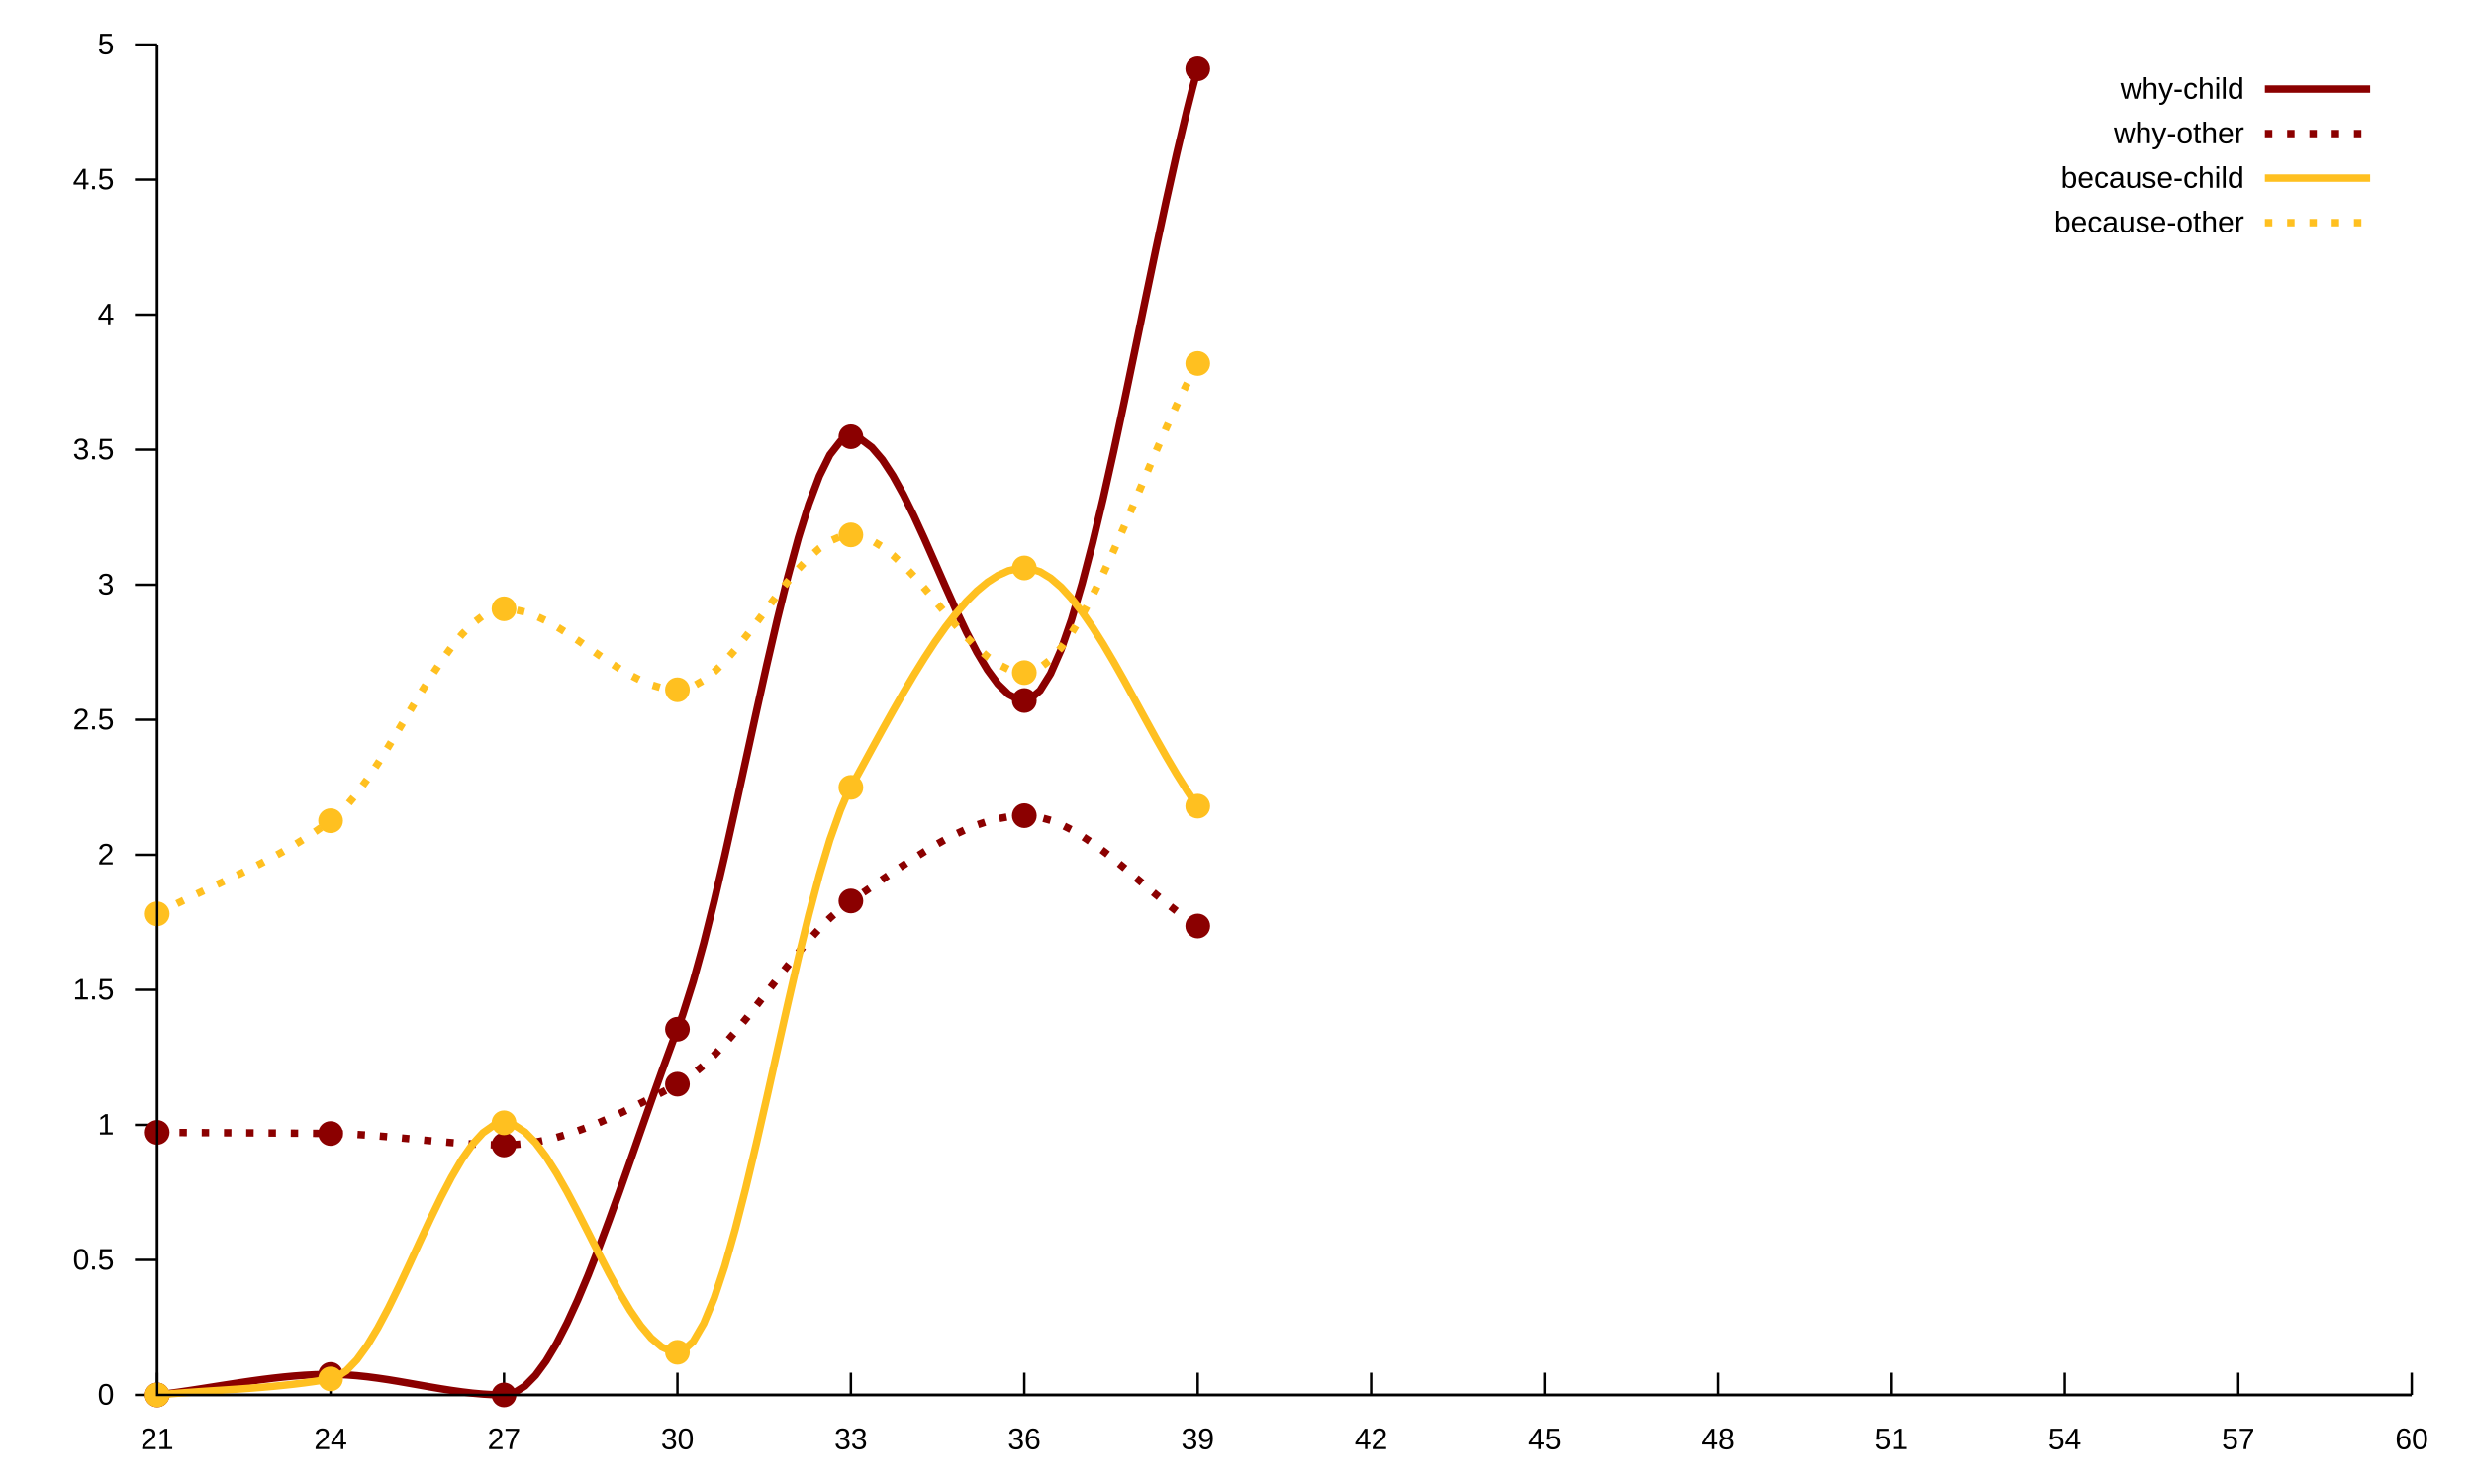
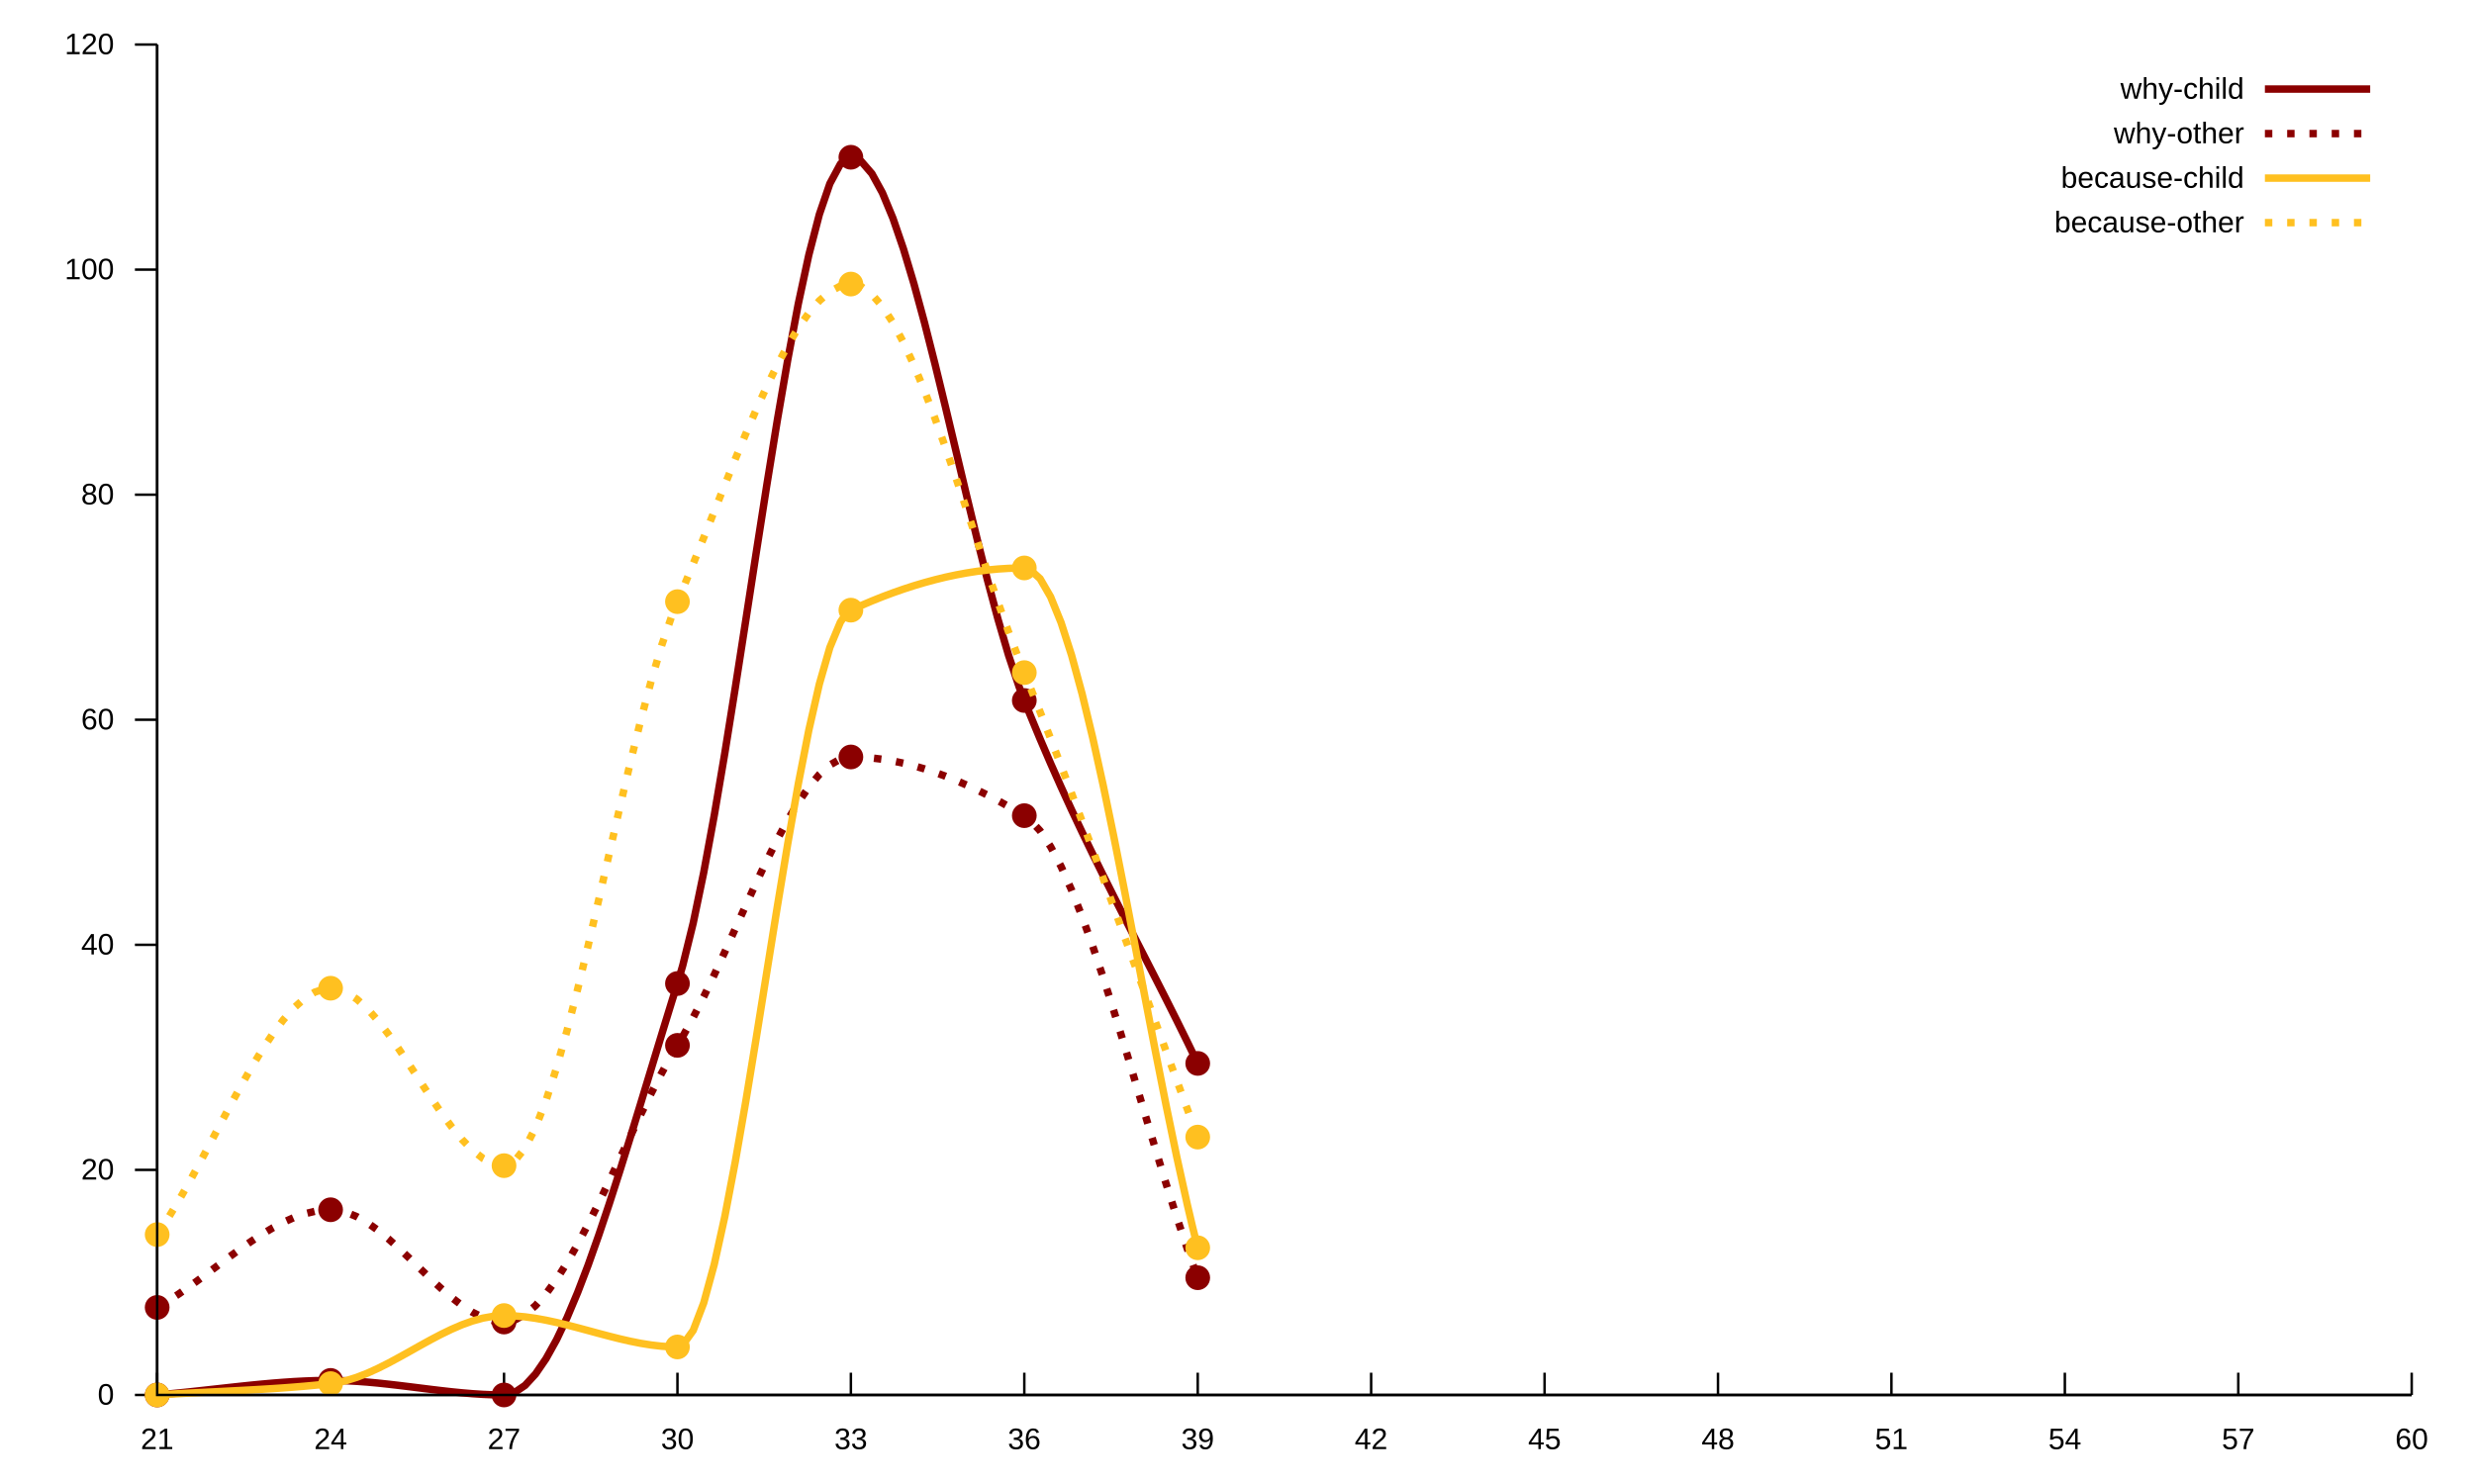
<svg xmlns="http://www.w3.org/2000/svg" xmlns:xlink="http://www.w3.org/1999/xlink" width="1000" height="600" viewBox="0 0 1000 600">
  <g id="gnuplot_canvas">
    <rect x="0" y="0" width="1000" height="600" fill="none" />
    <defs>
      <circle id="gpDot" r="0.5" stroke-width="0.5" stroke="currentColor" />
      <path id="gpPt0" stroke-width="0.222" stroke="currentColor" d="M-1,0 h2 M0,-1 v2" />
      <path id="gpPt1" stroke-width="0.222" stroke="currentColor" d="M-1,-1 L1,1 M1,-1 L-1,1" />
      <path id="gpPt2" stroke-width="0.222" stroke="currentColor" d="M-1,0 L1,0 M0,-1 L0,1 M-1,-1 L1,1 M-1,1 L1,-1" />
      <rect id="gpPt3" stroke-width="0.222" stroke="currentColor" x="-1" y="-1" width="2" height="2" />
      <rect id="gpPt4" stroke-width="0.222" stroke="currentColor" fill="currentColor" x="-1" y="-1" width="2" height="2" />
      <circle id="gpPt5" stroke-width="0.222" stroke="currentColor" cx="0" cy="0" r="1" />
      <use xlink:href="#gpPt5" id="gpPt6" fill="currentColor" stroke="none" />
      <path id="gpPt7" stroke-width="0.222" stroke="currentColor" d="M0,-1.33 L-1.33,0.67 L1.33,0.67 z" />
      <use xlink:href="#gpPt7" id="gpPt8" fill="currentColor" stroke="none" />
      <use xlink:href="#gpPt7" id="gpPt9" stroke="currentColor" transform="rotate(180)" />
      <use xlink:href="#gpPt9" id="gpPt10" fill="currentColor" stroke="none" />
      <use xlink:href="#gpPt3" id="gpPt11" stroke="currentColor" transform="rotate(45)" />
      <use xlink:href="#gpPt11" id="gpPt12" fill="currentColor" stroke="none" />
      <path id="gpPt13" stroke-width="0.222" stroke="currentColor" d="M0,1.330 L1.265,0.411 L0.782,-1.067 L-0.782,-1.076 L-1.265,0.411 z" />
      <use xlink:href="#gpPt13" id="gpPt14" fill="currentColor" stroke="none" />
      <filter id="textbox" filterUnits="objectBoundingBox" x="0" y="0" height="1" width="1">
        <feFlood flood-color="white" flood-opacity="1" result="bgnd" />
        <feComposite in="SourceGraphic" in2="bgnd" operator="atop" />
      </filter>
      <filter id="greybox" filterUnits="objectBoundingBox" x="0" y="0" height="1" width="1">
        <feFlood flood-color="lightgrey" flood-opacity="1" result="grey" />
        <feComposite in="SourceGraphic" in2="grey" operator="atop" />
      </filter>
    </defs>
    <g fill="none" color="white" stroke="black" stroke-width="1.00" stroke-linecap="butt" stroke-linejoin="miter">
</g>
    <g fill="none" color="black" stroke="currentColor" stroke-width="1.00" stroke-linecap="butt" stroke-linejoin="miter">
      <path stroke="black" d="M63.53,564.00 L54.53,564.00  " />
      <g transform="translate(46.14,567.90)" stroke="none" fill="black" font-family="Arial" font-size="12.00" text-anchor="end">
        <text>
          <tspan font-family="Arial"> 0</tspan>
        </text>
      </g>
    </g>
    <g fill="none" color="black" stroke="currentColor" stroke-width="1.00" stroke-linecap="butt" stroke-linejoin="miter">
-       <path stroke="black" d="M63.53,509.40 L54.53,509.40  " />
-       <g transform="translate(46.14,513.30)" stroke="none" fill="black" font-family="Arial" font-size="12.00" text-anchor="end">
-         <text>
-           <tspan font-family="Arial"> 0.5</tspan>
-         </text>
-       </g>
-     </g>
-     <g fill="none" color="black" stroke="currentColor" stroke-width="1.00" stroke-linecap="butt" stroke-linejoin="miter">
-       <path stroke="black" d="M63.53,454.80 L54.53,454.80  " />
-       <g transform="translate(46.14,458.70)" stroke="none" fill="black" font-family="Arial" font-size="12.00" text-anchor="end">
-         <text>
-           <tspan font-family="Arial"> 1</tspan>
-         </text>
-       </g>
-     </g>
-     <g fill="none" color="black" stroke="currentColor" stroke-width="1.00" stroke-linecap="butt" stroke-linejoin="miter">
-       <path stroke="black" d="M63.53,400.20 L54.53,400.20  " />
-       <g transform="translate(46.14,404.10)" stroke="none" fill="black" font-family="Arial" font-size="12.00" text-anchor="end">
-         <text>
-           <tspan font-family="Arial"> 1.5</tspan>
-         </text>
-       </g>
-     </g>
-     <g fill="none" color="black" stroke="currentColor" stroke-width="1.00" stroke-linecap="butt" stroke-linejoin="miter">
-       <path stroke="black" d="M63.53,345.60 L54.53,345.60  " />
-       <g transform="translate(46.14,349.50)" stroke="none" fill="black" font-family="Arial" font-size="12.00" text-anchor="end">
-         <text>
-           <tspan font-family="Arial"> 2</tspan>
+       <path stroke="black" d="M63.53,473.00 L54.53,473.00  " />
+       <g transform="translate(46.14,476.90)" stroke="none" fill="black" font-family="Arial" font-size="12.00" text-anchor="end">
+         <text>
+           <tspan font-family="Arial"> 20</tspan>
+         </text>
+       </g>
+     </g>
+     <g fill="none" color="black" stroke="currentColor" stroke-width="1.00" stroke-linecap="butt" stroke-linejoin="miter">
+       <path stroke="black" d="M63.53,382.00 L54.53,382.00  " />
+       <g transform="translate(46.14,385.90)" stroke="none" fill="black" font-family="Arial" font-size="12.00" text-anchor="end">
+         <text>
+           <tspan font-family="Arial"> 40</tspan>
        </text>
      </g>
    </g>
    <g fill="none" color="black" stroke="currentColor" stroke-width="1.00" stroke-linecap="butt" stroke-linejoin="miter">
      <path stroke="black" d="M63.53,291.00 L54.53,291.00  " />
      <g transform="translate(46.14,294.90)" stroke="none" fill="black" font-family="Arial" font-size="12.00" text-anchor="end">
        <text>
-           <tspan font-family="Arial"> 2.5</tspan>
-         </text>
-       </g>
-     </g>
-     <g fill="none" color="black" stroke="currentColor" stroke-width="1.00" stroke-linecap="butt" stroke-linejoin="miter">
-       <path stroke="black" d="M63.53,236.41 L54.53,236.41  " />
-       <g transform="translate(46.14,240.31)" stroke="none" fill="black" font-family="Arial" font-size="12.00" text-anchor="end">
-         <text>
-           <tspan font-family="Arial"> 3</tspan>
-         </text>
-       </g>
-     </g>
-     <g fill="none" color="black" stroke="currentColor" stroke-width="1.00" stroke-linecap="butt" stroke-linejoin="miter">
-       <path stroke="black" d="M63.53,181.81 L54.53,181.81  " />
-       <g transform="translate(46.14,185.71)" stroke="none" fill="black" font-family="Arial" font-size="12.00" text-anchor="end">
-         <text>
-           <tspan font-family="Arial"> 3.5</tspan>
-         </text>
-       </g>
-     </g>
-     <g fill="none" color="black" stroke="currentColor" stroke-width="1.00" stroke-linecap="butt" stroke-linejoin="miter">
-       <path stroke="black" d="M63.53,127.21 L54.53,127.21  " />
-       <g transform="translate(46.14,131.11)" stroke="none" fill="black" font-family="Arial" font-size="12.00" text-anchor="end">
-         <text>
-           <tspan font-family="Arial"> 4</tspan>
-         </text>
-       </g>
-     </g>
-     <g fill="none" color="black" stroke="currentColor" stroke-width="1.00" stroke-linecap="butt" stroke-linejoin="miter">
-       <path stroke="black" d="M63.53,72.61 L54.53,72.61  " />
-       <g transform="translate(46.14,76.51)" stroke="none" fill="black" font-family="Arial" font-size="12.00" text-anchor="end">
-         <text>
-           <tspan font-family="Arial"> 4.5</tspan>
+           <tspan font-family="Arial"> 60</tspan>
+         </text>
+       </g>
+     </g>
+     <g fill="none" color="black" stroke="currentColor" stroke-width="1.00" stroke-linecap="butt" stroke-linejoin="miter">
+       <path stroke="black" d="M63.53,200.01 L54.53,200.01  " />
+       <g transform="translate(46.14,203.91)" stroke="none" fill="black" font-family="Arial" font-size="12.00" text-anchor="end">
+         <text>
+           <tspan font-family="Arial"> 80</tspan>
+         </text>
+       </g>
+     </g>
+     <g fill="none" color="black" stroke="currentColor" stroke-width="1.00" stroke-linecap="butt" stroke-linejoin="miter">
+       <path stroke="black" d="M63.53,109.01 L54.53,109.01  " />
+       <g transform="translate(46.14,112.91)" stroke="none" fill="black" font-family="Arial" font-size="12.00" text-anchor="end">
+         <text>
+           <tspan font-family="Arial"> 100</tspan>
        </text>
      </g>
    </g>
    <g fill="none" color="black" stroke="currentColor" stroke-width="1.00" stroke-linecap="butt" stroke-linejoin="miter">
      <path stroke="black" d="M63.53,18.01 L54.53,18.01  " />
      <g transform="translate(46.14,21.91)" stroke="none" fill="black" font-family="Arial" font-size="12.00" text-anchor="end">
        <text>
-           <tspan font-family="Arial"> 5</tspan>
+           <tspan font-family="Arial"> 120</tspan>
        </text>
      </g>
    </g>
    <g fill="none" color="black" stroke="currentColor" stroke-width="1.00" stroke-linecap="butt" stroke-linejoin="miter">
      <path stroke="black" d="M63.53,564.00 L63.53,555.00  " />
      <g transform="translate(63.53,585.90)" stroke="none" fill="black" font-family="Arial" font-size="12.00" text-anchor="middle">
        <text>
          <tspan font-family="Arial"> 21</tspan>
        </text>
      </g>
    </g>
    <g fill="none" color="black" stroke="currentColor" stroke-width="1.00" stroke-linecap="butt" stroke-linejoin="miter">
      <path stroke="black" d="M133.63,564.00 L133.63,555.00  " />
      <g transform="translate(133.63,585.90)" stroke="none" fill="black" font-family="Arial" font-size="12.00" text-anchor="middle">
        <text>
          <tspan font-family="Arial"> 24</tspan>
        </text>
      </g>
    </g>
    <g fill="none" color="black" stroke="currentColor" stroke-width="1.00" stroke-linecap="butt" stroke-linejoin="miter">
      <path stroke="black" d="M203.73,564.00 L203.73,555.00  " />
      <g transform="translate(203.73,585.90)" stroke="none" fill="black" font-family="Arial" font-size="12.00" text-anchor="middle">
        <text>
          <tspan font-family="Arial"> 27</tspan>
        </text>
      </g>
    </g>
    <g fill="none" color="black" stroke="currentColor" stroke-width="1.00" stroke-linecap="butt" stroke-linejoin="miter">
      <path stroke="black" d="M273.83,564.00 L273.83,555.00  " />
      <g transform="translate(273.83,585.90)" stroke="none" fill="black" font-family="Arial" font-size="12.00" text-anchor="middle">
        <text>
          <tspan font-family="Arial"> 30</tspan>
        </text>
      </g>
    </g>
    <g fill="none" color="black" stroke="currentColor" stroke-width="1.00" stroke-linecap="butt" stroke-linejoin="miter">
      <path stroke="black" d="M343.93,564.00 L343.93,555.00  " />
      <g transform="translate(343.93,585.90)" stroke="none" fill="black" font-family="Arial" font-size="12.00" text-anchor="middle">
        <text>
          <tspan font-family="Arial"> 33</tspan>
        </text>
      </g>
    </g>
    <g fill="none" color="black" stroke="currentColor" stroke-width="1.00" stroke-linecap="butt" stroke-linejoin="miter">
      <path stroke="black" d="M414.03,564.00 L414.03,555.00  " />
      <g transform="translate(414.03,585.90)" stroke="none" fill="black" font-family="Arial" font-size="12.00" text-anchor="middle">
        <text>
          <tspan font-family="Arial"> 36</tspan>
        </text>
      </g>
    </g>
    <g fill="none" color="black" stroke="currentColor" stroke-width="1.00" stroke-linecap="butt" stroke-linejoin="miter">
      <path stroke="black" d="M484.13,564.00 L484.13,555.00  " />
      <g transform="translate(484.13,585.90)" stroke="none" fill="black" font-family="Arial" font-size="12.00" text-anchor="middle">
        <text>
          <tspan font-family="Arial"> 39</tspan>
        </text>
      </g>
    </g>
    <g fill="none" color="black" stroke="currentColor" stroke-width="1.00" stroke-linecap="butt" stroke-linejoin="miter">
      <path stroke="black" d="M554.22,564.00 L554.22,555.00  " />
      <g transform="translate(554.22,585.90)" stroke="none" fill="black" font-family="Arial" font-size="12.00" text-anchor="middle">
        <text>
          <tspan font-family="Arial"> 42</tspan>
        </text>
      </g>
    </g>
    <g fill="none" color="black" stroke="currentColor" stroke-width="1.00" stroke-linecap="butt" stroke-linejoin="miter">
      <path stroke="black" d="M624.32,564.00 L624.32,555.00  " />
      <g transform="translate(624.32,585.90)" stroke="none" fill="black" font-family="Arial" font-size="12.00" text-anchor="middle">
        <text>
          <tspan font-family="Arial"> 45</tspan>
        </text>
      </g>
    </g>
    <g fill="none" color="black" stroke="currentColor" stroke-width="1.00" stroke-linecap="butt" stroke-linejoin="miter">
      <path stroke="black" d="M694.42,564.00 L694.42,555.00  " />
      <g transform="translate(694.42,585.90)" stroke="none" fill="black" font-family="Arial" font-size="12.00" text-anchor="middle">
        <text>
          <tspan font-family="Arial"> 48</tspan>
        </text>
      </g>
    </g>
    <g fill="none" color="black" stroke="currentColor" stroke-width="1.00" stroke-linecap="butt" stroke-linejoin="miter">
      <path stroke="black" d="M764.52,564.00 L764.52,555.00  " />
      <g transform="translate(764.52,585.90)" stroke="none" fill="black" font-family="Arial" font-size="12.00" text-anchor="middle">
        <text>
          <tspan font-family="Arial"> 51</tspan>
        </text>
      </g>
    </g>
    <g fill="none" color="black" stroke="currentColor" stroke-width="1.00" stroke-linecap="butt" stroke-linejoin="miter">
      <path stroke="black" d="M834.62,564.00 L834.62,555.00  " />
      <g transform="translate(834.62,585.90)" stroke="none" fill="black" font-family="Arial" font-size="12.00" text-anchor="middle">
        <text>
          <tspan font-family="Arial"> 54</tspan>
        </text>
      </g>
    </g>
    <g fill="none" color="black" stroke="currentColor" stroke-width="1.00" stroke-linecap="butt" stroke-linejoin="miter">
      <path stroke="black" d="M904.72,564.00 L904.72,555.00  " />
      <g transform="translate(904.72,585.90)" stroke="none" fill="black" font-family="Arial" font-size="12.00" text-anchor="middle">
        <text>
          <tspan font-family="Arial"> 57</tspan>
        </text>
      </g>
    </g>
    <g fill="none" color="black" stroke="currentColor" stroke-width="1.00" stroke-linecap="butt" stroke-linejoin="miter">
      <path stroke="black" d="M974.82,564.00 L974.82,555.00  " />
      <g transform="translate(974.82,585.90)" stroke="none" fill="black" font-family="Arial" font-size="12.00" text-anchor="middle">
        <text>
          <tspan font-family="Arial"> 60</tspan>
        </text>
      </g>
    </g>
    <g fill="none" color="black" stroke="currentColor" stroke-width="1.00" stroke-linecap="butt" stroke-linejoin="miter">
</g>
    <g fill="none" color="black" stroke="currentColor" stroke-width="1.00" stroke-linecap="butt" stroke-linejoin="miter">
      <path stroke="black" d="M63.53,18.01 L63.53,564.00 L974.82,564.00 M974.82,18.01 M63.53,18.01  " />
    </g>
    <g fill="none" color="black" stroke="currentColor" stroke-width="1.00" stroke-linecap="butt" stroke-linejoin="miter">
</g>
    <g id="gnuplot_plot_1">
      <g fill="none" color="white" stroke="black" stroke-width="3.00" stroke-linecap="butt" stroke-linejoin="miter">
</g>
      <g fill="none" color="black" stroke="currentColor" stroke-width="3.00" stroke-linecap="butt" stroke-linejoin="miter">
        <g transform="translate(907.09,39.91)" stroke="none" fill="black" font-family="Arial" font-size="12.00" text-anchor="end">
          <text>
            <tspan font-family="Arial">why-child</tspan>
          </text>
        </g>
      </g>
      <g fill="none" color="black" stroke="currentColor" stroke-width="3.00" stroke-linecap="butt" stroke-linejoin="miter">
-         <path stroke="rgb(139,   0,   0)" d="M915.48,36.01 L958.04,36.01 M63.53,564.00 L67.78,563.47 L72.03,562.89 L76.28,562.27 L80.52,561.62 L84.77,560.95   L89.02,560.28 L93.27,559.62 L97.52,558.97 L101.77,558.35 L106.01,557.77 L110.26,557.24 L114.51,556.77 L118.76,556.37   L123.01,556.05 L127.26,555.83 L131.51,555.72 L133.63,555.70 L135.75,555.72 L140.00,555.89 L144.25,556.21 L148.50,556.66   L152.75,557.22 L157.00,557.85 L161.24,558.55 L165.49,559.29 L169.74,560.04 L173.99,560.79 L178.24,561.51 L182.49,562.18   L186.73,562.77 L190.98,563.28 L195.23,563.66 L199.48,563.91 L201.60,563.98 L203.73,564.00 L207.98,563.07 L212.23,560.37   L216.47,556.06 L220.72,550.28 L224.97,543.20 L229.22,534.95 L233.47,525.69 L237.72,515.57 L241.96,504.74 L246.21,493.35   L250.46,481.56 L254.71,469.50 L258.96,457.35 L263.21,445.23 L267.46,433.31 L271.70,421.74 L273.83,416.13 L275.95,410.27   L280.20,396.81 L284.45,381.35 L288.70,364.29 L292.95,346.02 L297.19,326.93 L301.44,307.43 L305.69,287.91 L309.94,268.77   L314.19,250.39 L318.44,233.18 L322.68,217.53 L326.93,203.85 L331.18,192.51 L335.43,183.92 L339.68,178.48 L341.80,177.06   L343.93,176.58 L348.18,177.71 L352.42,180.90 L356.67,185.87 L360.92,192.34 L365.17,200.02 L369.42,208.63 L373.67,217.87   L377.91,227.48 L382.16,237.15 L386.41,246.61 L390.66,255.57 L394.91,263.75 L399.16,270.86 L403.41,276.62 L407.65,280.74   L411.90,282.93 L414.03,283.22 L416.15,282.76 L420.40,279.19 L424.65,272.38 L428.90,262.67 L433.14,250.41 L437.39,235.92   L441.64,219.56 L445.89,201.67 L450.14,182.58 L454.39,162.63 L458.63,142.18 L462.88,121.55 L467.13,101.10 L471.38,81.16   L475.63,62.07 L479.88,44.17 L482.00,35.78 L484.13,27.81  " />
+         <path stroke="rgb(139,   0,   0)" d="M915.48,36.01 L958.04,36.01 M63.53,564.00 L67.78,563.62 L72.03,563.21 L76.28,562.77 L80.52,562.31 L84.77,561.84   L89.02,561.37 L93.27,560.90 L97.52,560.44 L101.77,560.00 L106.01,559.59 L110.26,559.21 L114.51,558.88 L118.76,558.59   L123.01,558.37 L127.26,558.21 L131.51,558.13 L133.63,558.12 L135.75,558.14 L140.00,558.26 L144.25,558.49 L148.50,558.80   L152.75,559.19 L157.00,559.65 L161.24,560.14 L165.49,560.66 L169.74,561.19 L173.99,561.72 L178.24,562.23 L182.49,562.71   L186.73,563.13 L190.98,563.49 L195.23,563.76 L199.48,563.94 L201.60,563.98 L203.73,564.00 L207.98,563.01 L212.23,560.13   L216.47,555.51 L220.72,549.30 L224.97,541.65 L229.22,532.70 L233.47,522.60 L237.72,511.50 L241.96,499.55 L246.21,486.89   L250.46,473.68 L254.71,460.06 L258.96,446.17 L263.21,432.17 L267.46,418.21 L271.70,404.42 L273.83,397.65 L275.95,390.41   L280.20,373.18 L284.45,352.73 L288.70,329.68 L292.95,304.62 L297.19,278.13 L301.44,250.82 L305.69,223.29 L309.94,196.13   L314.19,169.93 L318.44,145.29 L322.68,122.80 L326.93,103.07 L331.18,86.69 L335.43,74.25 L339.68,66.35 L341.80,64.28   L343.93,63.58 L348.18,65.30 L352.42,70.21 L356.67,77.96 L360.92,88.21 L365.17,100.60 L369.42,114.78 L373.67,130.40   L377.91,147.10 L382.16,164.54 L386.41,182.36 L390.66,200.21 L394.91,217.74 L399.16,234.60 L403.41,250.43 L407.65,264.89   L411.90,277.61 L414.03,283.22 L416.15,288.50 L420.40,298.75 L424.65,308.64 L428.90,318.19 L433.14,327.45 L437.39,336.46   L441.64,345.25 L445.89,353.87 L450.14,362.35 L454.39,370.73 L458.63,379.05 L462.88,387.36 L467.13,395.68 L471.38,404.06   L475.63,412.54 L479.88,421.16 L482.00,425.53 L484.13,429.95  " />
      </g>
    </g>
    <g id="gnuplot_plot_2">
      <g fill="none" color="black" stroke="currentColor" stroke-width="3.00" stroke-linecap="butt" stroke-linejoin="miter">
        <use xlink:href="#gpPt6" transform="translate(63.53,564.00) scale(4.50)" color="rgb(139,   0,   0)" />
-         <use xlink:href="#gpPt6" transform="translate(133.63,555.70) scale(4.50)" color="rgb(139,   0,   0)" />
+         <use xlink:href="#gpPt6" transform="translate(133.63,558.12) scale(4.50)" color="rgb(139,   0,   0)" />
        <use xlink:href="#gpPt6" transform="translate(203.73,564.00) scale(4.50)" color="rgb(139,   0,   0)" />
-         <use xlink:href="#gpPt6" transform="translate(273.83,416.13) scale(4.50)" color="rgb(139,   0,   0)" />
-         <use xlink:href="#gpPt6" transform="translate(343.93,176.58) scale(4.50)" color="rgb(139,   0,   0)" />
+         <use xlink:href="#gpPt6" transform="translate(273.83,397.65) scale(4.50)" color="rgb(139,   0,   0)" />
+         <use xlink:href="#gpPt6" transform="translate(343.93,63.58) scale(4.50)" color="rgb(139,   0,   0)" />
        <use xlink:href="#gpPt6" transform="translate(414.03,283.22) scale(4.50)" color="rgb(139,   0,   0)" />
-         <use xlink:href="#gpPt6" transform="translate(484.13,27.81) scale(4.50)" color="rgb(139,   0,   0)" />
+         <use xlink:href="#gpPt6" transform="translate(484.13,429.95) scale(4.50)" color="rgb(139,   0,   0)" />
      </g>
    </g>
    <g id="gnuplot_plot_3">
      <g fill="none" color="black" stroke="currentColor" stroke-width="3.00" stroke-linecap="butt" stroke-linejoin="miter">
        <g transform="translate(907.09,57.91)" stroke="none" fill="black" font-family="Arial" font-size="12.00" text-anchor="end">
          <text>
            <tspan font-family="Arial">why-other</tspan>
          </text>
        </g>
      </g>
      <g fill="none" color="black" stroke="currentColor" stroke-width="3.00" stroke-linecap="butt" stroke-linejoin="miter">
-         <path stroke="rgb(139,   0,   0)" stroke-dasharray="3.0,6.0" d="M915.48,54.01 L958.04,54.01 M63.53,457.83 L67.78,457.86 L72.03,457.89 L76.28,457.91 L80.52,457.93 L84.77,457.95   L89.02,457.97 L93.27,457.99 L97.52,458.01 L101.77,458.03 L106.01,458.06 L110.26,458.08 L114.51,458.11 L118.76,458.15   L123.01,458.18 L127.26,458.22 L131.51,458.27 L133.63,458.29 L135.75,458.33 L140.00,458.46 L144.25,458.67 L148.50,458.94   L152.75,459.26 L157.00,459.61 L161.24,460.00 L165.49,460.40 L169.74,460.81 L173.99,461.21 L178.24,461.59 L182.49,461.95   L186.73,462.26 L190.98,462.53 L195.23,462.73 L199.48,462.86 L201.60,462.90 L203.73,462.91 L207.98,462.78 L212.23,462.39   L216.47,461.77 L220.72,460.92 L224.97,459.87 L229.22,458.63 L233.47,457.22 L237.72,455.66 L241.96,453.95 L246.21,452.12   L250.46,450.18 L254.71,448.16 L258.96,446.06 L263.21,443.90 L267.46,441.70 L271.70,439.47 L273.83,438.35 L275.95,437.14   L280.20,434.21 L284.45,430.66 L288.70,426.58 L292.95,422.06 L297.19,417.18 L301.44,412.02 L305.69,406.68 L309.94,401.23   L314.19,395.77 L318.44,390.38 L322.68,385.15 L326.93,380.15 L331.18,375.48 L335.43,371.23 L339.68,367.47 L341.80,365.80   L343.93,364.29 L348.18,361.41 L352.42,358.49 L356.67,355.55 L360.92,352.64 L365.17,349.78 L369.42,346.99 L373.67,344.31   L377.91,341.76 L382.16,339.38 L386.41,337.20 L390.66,335.24 L394.91,333.53 L399.16,332.11 L403.41,331.00 L407.65,330.23   L411.90,329.83 L414.03,329.78 L416.15,329.86 L420.40,330.48 L424.65,331.67 L428.90,333.37 L433.14,335.51 L437.39,338.04   L441.64,340.90 L445.89,344.03 L450.14,347.36 L454.39,350.85 L458.63,354.42 L462.88,358.03 L467.13,361.60 L471.38,365.09   L475.63,368.42 L479.88,371.55 L482.00,373.02 L484.13,374.41  " />
+         <path stroke="rgb(139,   0,   0)" stroke-dasharray="3.0,6.0" d="M915.48,54.01 L958.04,54.01 M63.53,528.61 L67.78,526.08 L72.03,523.32 L76.28,520.36 L80.52,517.28 L84.77,514.12   L89.02,510.93 L93.27,507.77 L97.52,504.68 L101.77,501.73 L106.01,498.97 L110.26,496.44 L114.51,494.20 L118.76,492.30   L123.01,490.80 L127.26,489.75 L131.51,489.20 L133.63,489.12 L135.75,489.25 L140.00,490.18 L144.25,491.93 L148.50,494.38   L152.75,497.41 L157.00,500.89 L161.24,504.71 L165.49,508.73 L169.74,512.85 L173.99,516.94 L178.24,520.87 L182.49,524.54   L186.73,527.81 L190.98,530.56 L195.23,532.68 L199.48,534.04 L201.60,534.39 L203.73,534.51 L207.98,533.73 L212.23,531.46   L216.47,527.85 L220.72,523.06 L224.97,517.23 L229.22,510.50 L233.47,503.03 L237.72,494.95 L241.96,486.42 L246.21,477.57   L250.46,468.57 L254.71,459.54 L258.96,450.65 L263.21,442.03 L267.46,433.83 L271.70,426.20 L273.83,422.65 L275.95,419.08   L280.20,411.35 L284.45,402.97 L288.70,394.10 L292.95,384.89 L297.19,375.50 L301.44,366.10 L305.69,356.83 L309.94,347.87   L314.19,339.37 L318.44,331.48 L322.68,324.37 L326.93,318.20 L331.18,313.12 L335.43,309.30 L339.68,306.89 L341.80,306.26   L343.93,306.05 L348.18,306.15 L352.42,306.46 L356.67,306.98 L360.92,307.68 L365.17,308.57 L369.42,309.63 L373.67,310.87   L377.91,312.27 L382.16,313.83 L386.41,315.54 L390.66,317.39 L394.91,319.37 L399.16,321.48 L403.41,323.71 L407.65,326.06   L411.90,328.51 L414.03,329.78 L416.15,331.32 L420.40,335.89 L424.65,342.30 L428.90,350.35 L433.14,359.86 L437.39,370.61   L441.64,382.44 L445.89,395.13 L450.14,408.50 L454.39,422.35 L458.63,436.49 L462.88,450.73 L467.13,464.87 L471.38,478.72   L475.63,492.09 L479.88,504.78 L482.00,510.81 L484.13,516.60  " />
      </g>
    </g>
    <g id="gnuplot_plot_4">
      <g fill="none" color="black" stroke="currentColor" stroke-width="3.00" stroke-linecap="butt" stroke-linejoin="miter">
-         <use xlink:href="#gpPt6" transform="translate(63.53,457.83) scale(4.50)" color="rgb(139,   0,   0)" />
-         <use xlink:href="#gpPt6" transform="translate(133.63,458.29) scale(4.50)" color="rgb(139,   0,   0)" />
-         <use xlink:href="#gpPt6" transform="translate(203.73,462.91) scale(4.50)" color="rgb(139,   0,   0)" />
-         <use xlink:href="#gpPt6" transform="translate(273.83,438.35) scale(4.50)" color="rgb(139,   0,   0)" />
-         <use xlink:href="#gpPt6" transform="translate(343.93,364.29) scale(4.50)" color="rgb(139,   0,   0)" />
+         <use xlink:href="#gpPt6" transform="translate(63.53,528.61) scale(4.50)" color="rgb(139,   0,   0)" />
+         <use xlink:href="#gpPt6" transform="translate(133.63,489.12) scale(4.50)" color="rgb(139,   0,   0)" />
+         <use xlink:href="#gpPt6" transform="translate(203.73,534.51) scale(4.50)" color="rgb(139,   0,   0)" />
+         <use xlink:href="#gpPt6" transform="translate(273.83,422.65) scale(4.50)" color="rgb(139,   0,   0)" />
+         <use xlink:href="#gpPt6" transform="translate(343.93,306.05) scale(4.50)" color="rgb(139,   0,   0)" />
        <use xlink:href="#gpPt6" transform="translate(414.03,329.78) scale(4.50)" color="rgb(139,   0,   0)" />
-         <use xlink:href="#gpPt6" transform="translate(484.13,374.41) scale(4.50)" color="rgb(139,   0,   0)" />
+         <use xlink:href="#gpPt6" transform="translate(484.13,516.60) scale(4.50)" color="rgb(139,   0,   0)" />
      </g>
    </g>
    <g id="gnuplot_plot_5">
      <g fill="none" color="black" stroke="currentColor" stroke-width="3.00" stroke-linecap="butt" stroke-linejoin="miter">
        <g transform="translate(907.09,75.91)" stroke="none" fill="black" font-family="Arial" font-size="12.00" text-anchor="end">
          <text>
            <tspan font-family="Arial">because-child</tspan>
          </text>
        </g>
      </g>
      <g fill="none" color="black" stroke="currentColor" stroke-width="3.00" stroke-linecap="butt" stroke-linejoin="miter">
-         <path stroke="rgb(255, 192,  32)" d="M915.48,72.01 L958.04,72.01 M63.53,564.00 L67.78,563.63 L72.03,563.29 L76.28,562.98 L80.52,562.68 L84.77,562.40   L89.02,562.13 L93.27,561.84 L97.52,561.55 L101.77,561.24 L106.01,560.90 L110.26,560.53 L114.51,560.11 L118.76,559.65   L123.01,559.13 L127.26,558.54 L131.51,557.88 L133.63,557.52 L135.75,556.90 L140.00,554.20 L144.25,549.78 L148.50,543.92   L152.75,536.86 L157.00,528.87 L161.24,520.21 L165.49,511.14 L169.74,501.91 L173.99,492.80 L178.24,484.06 L182.49,475.95   L186.73,468.72 L190.98,462.66 L195.23,458.00 L199.48,455.01 L201.60,454.23 L203.73,453.96 L207.98,454.94 L212.23,457.72   L216.47,462.05 L220.72,467.67 L224.97,474.36 L229.22,481.84 L233.47,489.89 L237.72,498.24 L241.96,506.66 L246.21,514.89   L250.46,522.69 L254.71,529.81 L258.96,535.99 L263.21,541.00 L267.46,544.59 L271.70,546.50 L273.83,546.75 L275.95,546.24   L280.20,542.39 L284.45,535.09 L288.70,524.80 L292.95,511.96 L297.19,496.99 L301.44,480.35 L305.69,462.47 L309.94,443.79   L314.19,424.76 L318.44,405.80 L322.68,387.36 L326.93,369.88 L331.18,353.80 L335.43,339.55 L339.68,327.59 L341.80,322.60   L343.93,318.34 L348.18,310.57 L352.42,302.78 L356.67,295.05 L360.92,287.45 L365.17,280.03 L369.42,272.86 L373.67,266.02   L377.91,259.56 L382.16,253.55 L386.41,248.07 L390.66,243.16 L394.91,238.91 L399.16,235.38 L403.41,232.64 L407.65,230.74   L411.90,229.76 L414.03,229.63 L416.15,229.81 L420.40,231.15 L424.65,233.72 L428.90,237.38 L433.14,242.01 L437.39,247.47   L441.64,253.64 L445.89,260.38 L450.14,267.58 L454.39,275.10 L458.63,282.82 L462.88,290.59 L467.13,298.31 L471.38,305.83   L475.63,313.02 L479.88,319.77 L482.00,322.94 L484.13,325.94  " />
+         <path stroke="rgb(255, 192,  32)" d="M915.48,72.01 L958.04,72.01 M63.53,564.00 L67.78,563.73 L72.03,563.49 L76.28,563.25 L80.52,563.03 L84.77,562.82   L89.02,562.61 L93.27,562.39 L97.52,562.17 L101.77,561.94 L106.01,561.69 L110.26,561.43 L114.51,561.14 L118.76,560.82   L123.01,560.47 L127.26,560.08 L131.51,559.65 L133.63,559.41 L135.75,559.12 L140.00,558.18 L144.25,556.85 L148.50,555.19   L152.75,553.26 L157.00,551.12 L161.24,548.83 L165.49,546.47 L169.74,544.08 L173.99,541.74 L178.24,539.51 L182.49,537.45   L186.73,535.62 L190.98,534.09 L195.23,532.92 L199.48,532.17 L201.60,531.97 L203.73,531.90 L207.98,532.04 L212.23,532.42   L216.47,533.01 L220.72,533.78 L224.97,534.69 L229.22,535.72 L233.47,536.82 L237.72,537.96 L241.96,539.11 L246.21,540.23   L250.46,541.30 L254.71,542.27 L258.96,543.12 L263.21,543.80 L267.46,544.29 L271.70,544.56 L273.83,544.59 L275.95,543.81   L280.20,537.89 L284.45,526.77 L288.70,511.21 L292.95,491.95 L297.19,469.75 L301.44,445.35 L305.69,419.53 L309.94,393.02   L314.19,366.58 L318.44,340.96 L322.68,316.92 L326.93,295.21 L331.18,276.58 L335.43,261.78 L339.68,251.56 L341.80,248.41   L343.93,246.69 L348.18,244.78 L352.42,242.98 L356.67,241.27 L360.92,239.68 L365.17,238.19 L369.42,236.81 L373.67,235.55   L377.91,234.40 L382.16,233.36 L386.41,232.45 L390.66,231.66 L394.91,231.00 L399.16,230.46 L403.41,230.06 L407.65,229.79   L411.90,229.65 L414.03,229.63 L416.15,230.13 L420.40,233.97 L424.65,241.30 L428.90,251.74 L433.14,264.94 L437.39,280.53   L441.64,298.14 L445.89,317.40 L450.14,337.94 L454.39,359.40 L458.63,381.41 L462.88,403.61 L467.13,425.62 L471.38,447.08   L475.63,467.62 L479.88,486.88 L482.00,495.91 L484.13,504.49  " />
      </g>
    </g>
    <g id="gnuplot_plot_6">
      <g fill="none" color="black" stroke="currentColor" stroke-width="3.00" stroke-linecap="butt" stroke-linejoin="miter">
        <use xlink:href="#gpPt6" transform="translate(63.53,564.00) scale(4.50)" color="rgb(255, 192,  32)" />
-         <use xlink:href="#gpPt6" transform="translate(133.63,557.52) scale(4.50)" color="rgb(255, 192,  32)" />
-         <use xlink:href="#gpPt6" transform="translate(203.73,453.96) scale(4.50)" color="rgb(255, 192,  32)" />
-         <use xlink:href="#gpPt6" transform="translate(273.83,546.75) scale(4.50)" color="rgb(255, 192,  32)" />
-         <use xlink:href="#gpPt6" transform="translate(343.93,318.34) scale(4.50)" color="rgb(255, 192,  32)" />
+         <use xlink:href="#gpPt6" transform="translate(133.63,559.41) scale(4.50)" color="rgb(255, 192,  32)" />
+         <use xlink:href="#gpPt6" transform="translate(203.73,531.90) scale(4.50)" color="rgb(255, 192,  32)" />
+         <use xlink:href="#gpPt6" transform="translate(273.83,544.59) scale(4.50)" color="rgb(255, 192,  32)" />
+         <use xlink:href="#gpPt6" transform="translate(343.93,246.69) scale(4.50)" color="rgb(255, 192,  32)" />
        <use xlink:href="#gpPt6" transform="translate(414.03,229.63) scale(4.50)" color="rgb(255, 192,  32)" />
-         <use xlink:href="#gpPt6" transform="translate(484.13,325.94) scale(4.50)" color="rgb(255, 192,  32)" />
+         <use xlink:href="#gpPt6" transform="translate(484.13,504.49) scale(4.50)" color="rgb(255, 192,  32)" />
      </g>
    </g>
    <g id="gnuplot_plot_7">
      <g fill="none" color="black" stroke="currentColor" stroke-width="3.00" stroke-linecap="butt" stroke-linejoin="miter">
        <g transform="translate(907.09,93.91)" stroke="none" fill="black" font-family="Arial" font-size="12.00" text-anchor="end">
          <text>
            <tspan font-family="Arial">because-other</tspan>
          </text>
        </g>
      </g>
      <g fill="none" color="black" stroke="currentColor" stroke-width="3.00" stroke-linecap="butt" stroke-linejoin="miter">
-         <path stroke="rgb(255, 192,  32)" stroke-dasharray="3.0,6.0" d="M915.48,90.01 L958.04,90.01 M63.53,369.48 L67.78,367.25 L72.03,365.11 L76.28,363.03 L80.52,361.01 L84.77,359.01   L89.02,357.02 L93.27,355.03 L97.52,353.00 L101.77,350.93 L106.01,348.79 L110.26,346.55 L114.51,344.21 L118.76,341.75   L123.01,339.14 L127.26,336.36 L131.51,333.39 L133.63,331.83 L135.75,330.11 L140.00,325.90 L144.25,320.82 L148.50,315.01   L152.75,308.64 L157.00,301.86 L161.24,294.84 L165.49,287.74 L169.74,280.70 L173.99,273.90 L178.24,267.49 L182.49,261.63   L186.73,256.47 L190.98,252.19 L195.23,248.93 L199.48,246.86 L201.60,246.32 L203.73,246.14 L207.98,246.48 L212.23,247.46   L216.47,248.99 L220.72,250.98 L224.97,253.34 L229.22,255.98 L233.47,258.82 L237.72,261.77 L241.96,264.74 L246.21,267.65   L250.46,270.40 L254.71,272.91 L258.96,275.09 L263.21,276.86 L267.46,278.13 L271.70,278.80 L273.83,278.89 L275.95,278.72   L280.20,277.43 L284.45,275.01 L288.70,271.63 L292.95,267.46 L297.19,262.65 L301.44,257.39 L305.69,251.84 L309.94,246.16   L314.19,240.52 L318.44,235.09 L322.68,230.04 L326.93,225.53 L331.18,221.73 L335.43,218.81 L339.68,216.93 L341.80,216.44   L343.93,216.27 L348.18,216.86 L352.42,218.53 L356.67,221.12 L360.92,224.50 L365.17,228.51 L369.42,233.00 L373.67,237.83   L377.91,242.85 L382.16,247.90 L386.41,252.84 L390.66,257.52 L394.91,261.79 L399.16,265.50 L403.41,268.50 L407.65,270.65   L411.90,271.80 L414.03,271.95 L416.15,271.72 L420.40,269.98 L424.65,266.65 L428.90,261.89 L433.14,255.89 L437.39,248.80   L441.64,240.79 L445.89,232.04 L450.14,222.69 L454.39,212.93 L458.63,202.92 L462.88,192.83 L467.13,182.81 L471.38,173.05   L475.63,163.71 L479.88,154.95 L482.00,150.84 L484.13,146.94  " />
+         <path stroke="rgb(255, 192,  32)" stroke-dasharray="3.0,6.0" d="M915.48,90.01 L958.04,90.01 M63.53,499.16 L67.78,492.78 L72.03,485.80 L76.28,478.35 L80.52,470.58 L84.77,462.60   L89.02,454.56 L93.27,446.58 L97.52,438.80 L101.77,431.35 L106.01,424.37 L110.26,417.99 L114.51,412.34 L118.76,407.56   L123.01,403.77 L127.26,401.12 L131.51,399.73 L133.63,399.55 L135.75,399.74 L140.00,401.22 L144.25,403.99 L148.50,407.86   L152.75,412.64 L157.00,418.15 L161.24,424.18 L165.49,430.54 L169.74,437.05 L173.99,443.51 L178.24,449.73 L182.49,455.52   L186.73,460.69 L190.98,465.04 L195.23,468.38 L199.48,470.53 L201.60,471.10 L203.73,471.29 L207.98,469.45 L212.23,464.17   L216.47,455.86 L220.72,444.90 L224.97,431.67 L229.22,416.58 L233.47,400.01 L237.72,382.35 L241.96,363.98 L246.21,345.31   L250.46,326.71 L254.71,308.58 L258.96,291.31 L263.21,275.29 L267.46,260.90 L271.70,248.55 L273.83,243.25 L275.95,238.22   L280.20,227.92 L284.45,217.38 L288.70,206.74 L292.95,196.11 L297.19,185.62 L301.44,175.40 L305.69,165.56 L309.94,156.24   L314.19,147.55 L318.44,139.61 L322.68,132.56 L326.93,126.51 L331.18,121.60 L335.43,117.93 L339.68,115.64 L341.80,115.05   L343.93,114.85 L348.18,115.92 L352.42,119.01 L356.67,123.91 L360.92,130.46 L365.17,138.44 L369.42,147.67 L373.67,157.96   L377.91,169.11 L382.16,180.95 L386.41,193.26 L390.66,205.88 L394.91,218.59 L399.16,231.22 L403.41,243.56 L407.65,255.44   L411.90,266.65 L414.03,271.95 L416.15,277.17 L420.40,287.77 L424.65,298.58 L428.90,309.58 L433.14,320.75 L437.39,332.07   L441.64,343.51 L445.89,355.05 L450.14,366.67 L454.39,378.34 L458.63,390.04 L462.88,401.76 L467.13,413.47 L471.38,425.14   L475.63,436.76 L479.88,448.30 L482.00,454.03 L484.13,459.74  " />
      </g>
    </g>
    <g id="gnuplot_plot_8">
      <g fill="none" color="black" stroke="currentColor" stroke-width="3.00" stroke-linecap="butt" stroke-linejoin="miter">
-         <use xlink:href="#gpPt6" transform="translate(63.53,369.48) scale(4.50)" color="rgb(255, 192,  32)" />
-         <use xlink:href="#gpPt6" transform="translate(133.63,331.83) scale(4.50)" color="rgb(255, 192,  32)" />
-         <use xlink:href="#gpPt6" transform="translate(203.73,246.14) scale(4.50)" color="rgb(255, 192,  32)" />
-         <use xlink:href="#gpPt6" transform="translate(273.83,278.89) scale(4.50)" color="rgb(255, 192,  32)" />
-         <use xlink:href="#gpPt6" transform="translate(343.93,216.27) scale(4.50)" color="rgb(255, 192,  32)" />
+         <use xlink:href="#gpPt6" transform="translate(63.53,499.16) scale(4.50)" color="rgb(255, 192,  32)" />
+         <use xlink:href="#gpPt6" transform="translate(133.63,399.55) scale(4.50)" color="rgb(255, 192,  32)" />
+         <use xlink:href="#gpPt6" transform="translate(203.73,471.29) scale(4.50)" color="rgb(255, 192,  32)" />
+         <use xlink:href="#gpPt6" transform="translate(273.83,243.25) scale(4.50)" color="rgb(255, 192,  32)" />
+         <use xlink:href="#gpPt6" transform="translate(343.93,114.85) scale(4.50)" color="rgb(255, 192,  32)" />
        <use xlink:href="#gpPt6" transform="translate(414.03,271.95) scale(4.50)" color="rgb(255, 192,  32)" />
-         <use xlink:href="#gpPt6" transform="translate(484.13,146.94) scale(4.50)" color="rgb(255, 192,  32)" />
+         <use xlink:href="#gpPt6" transform="translate(484.13,459.74) scale(4.50)" color="rgb(255, 192,  32)" />
      </g>
    </g>
    <g fill="none" color="white" stroke="rgb(255, 192,  32)" stroke-width="2.00" stroke-linecap="butt" stroke-linejoin="miter">
</g>
    <g fill="none" color="black" stroke="currentColor" stroke-width="2.00" stroke-linecap="butt" stroke-linejoin="miter">
</g>
    <g fill="none" color="black" stroke="black" stroke-width="1.00" stroke-linecap="butt" stroke-linejoin="miter">
</g>
    <g fill="none" color="black" stroke="currentColor" stroke-width="1.00" stroke-linecap="butt" stroke-linejoin="miter">
      <path stroke="black" d="M63.53,18.01 L63.53,564.00 L974.82,564.00 M974.82,18.01 M63.53,18.01  " />
    </g>
    <g fill="none" color="black" stroke="currentColor" stroke-width="1.00" stroke-linecap="butt" stroke-linejoin="miter">
</g>
  </g>
</svg>
